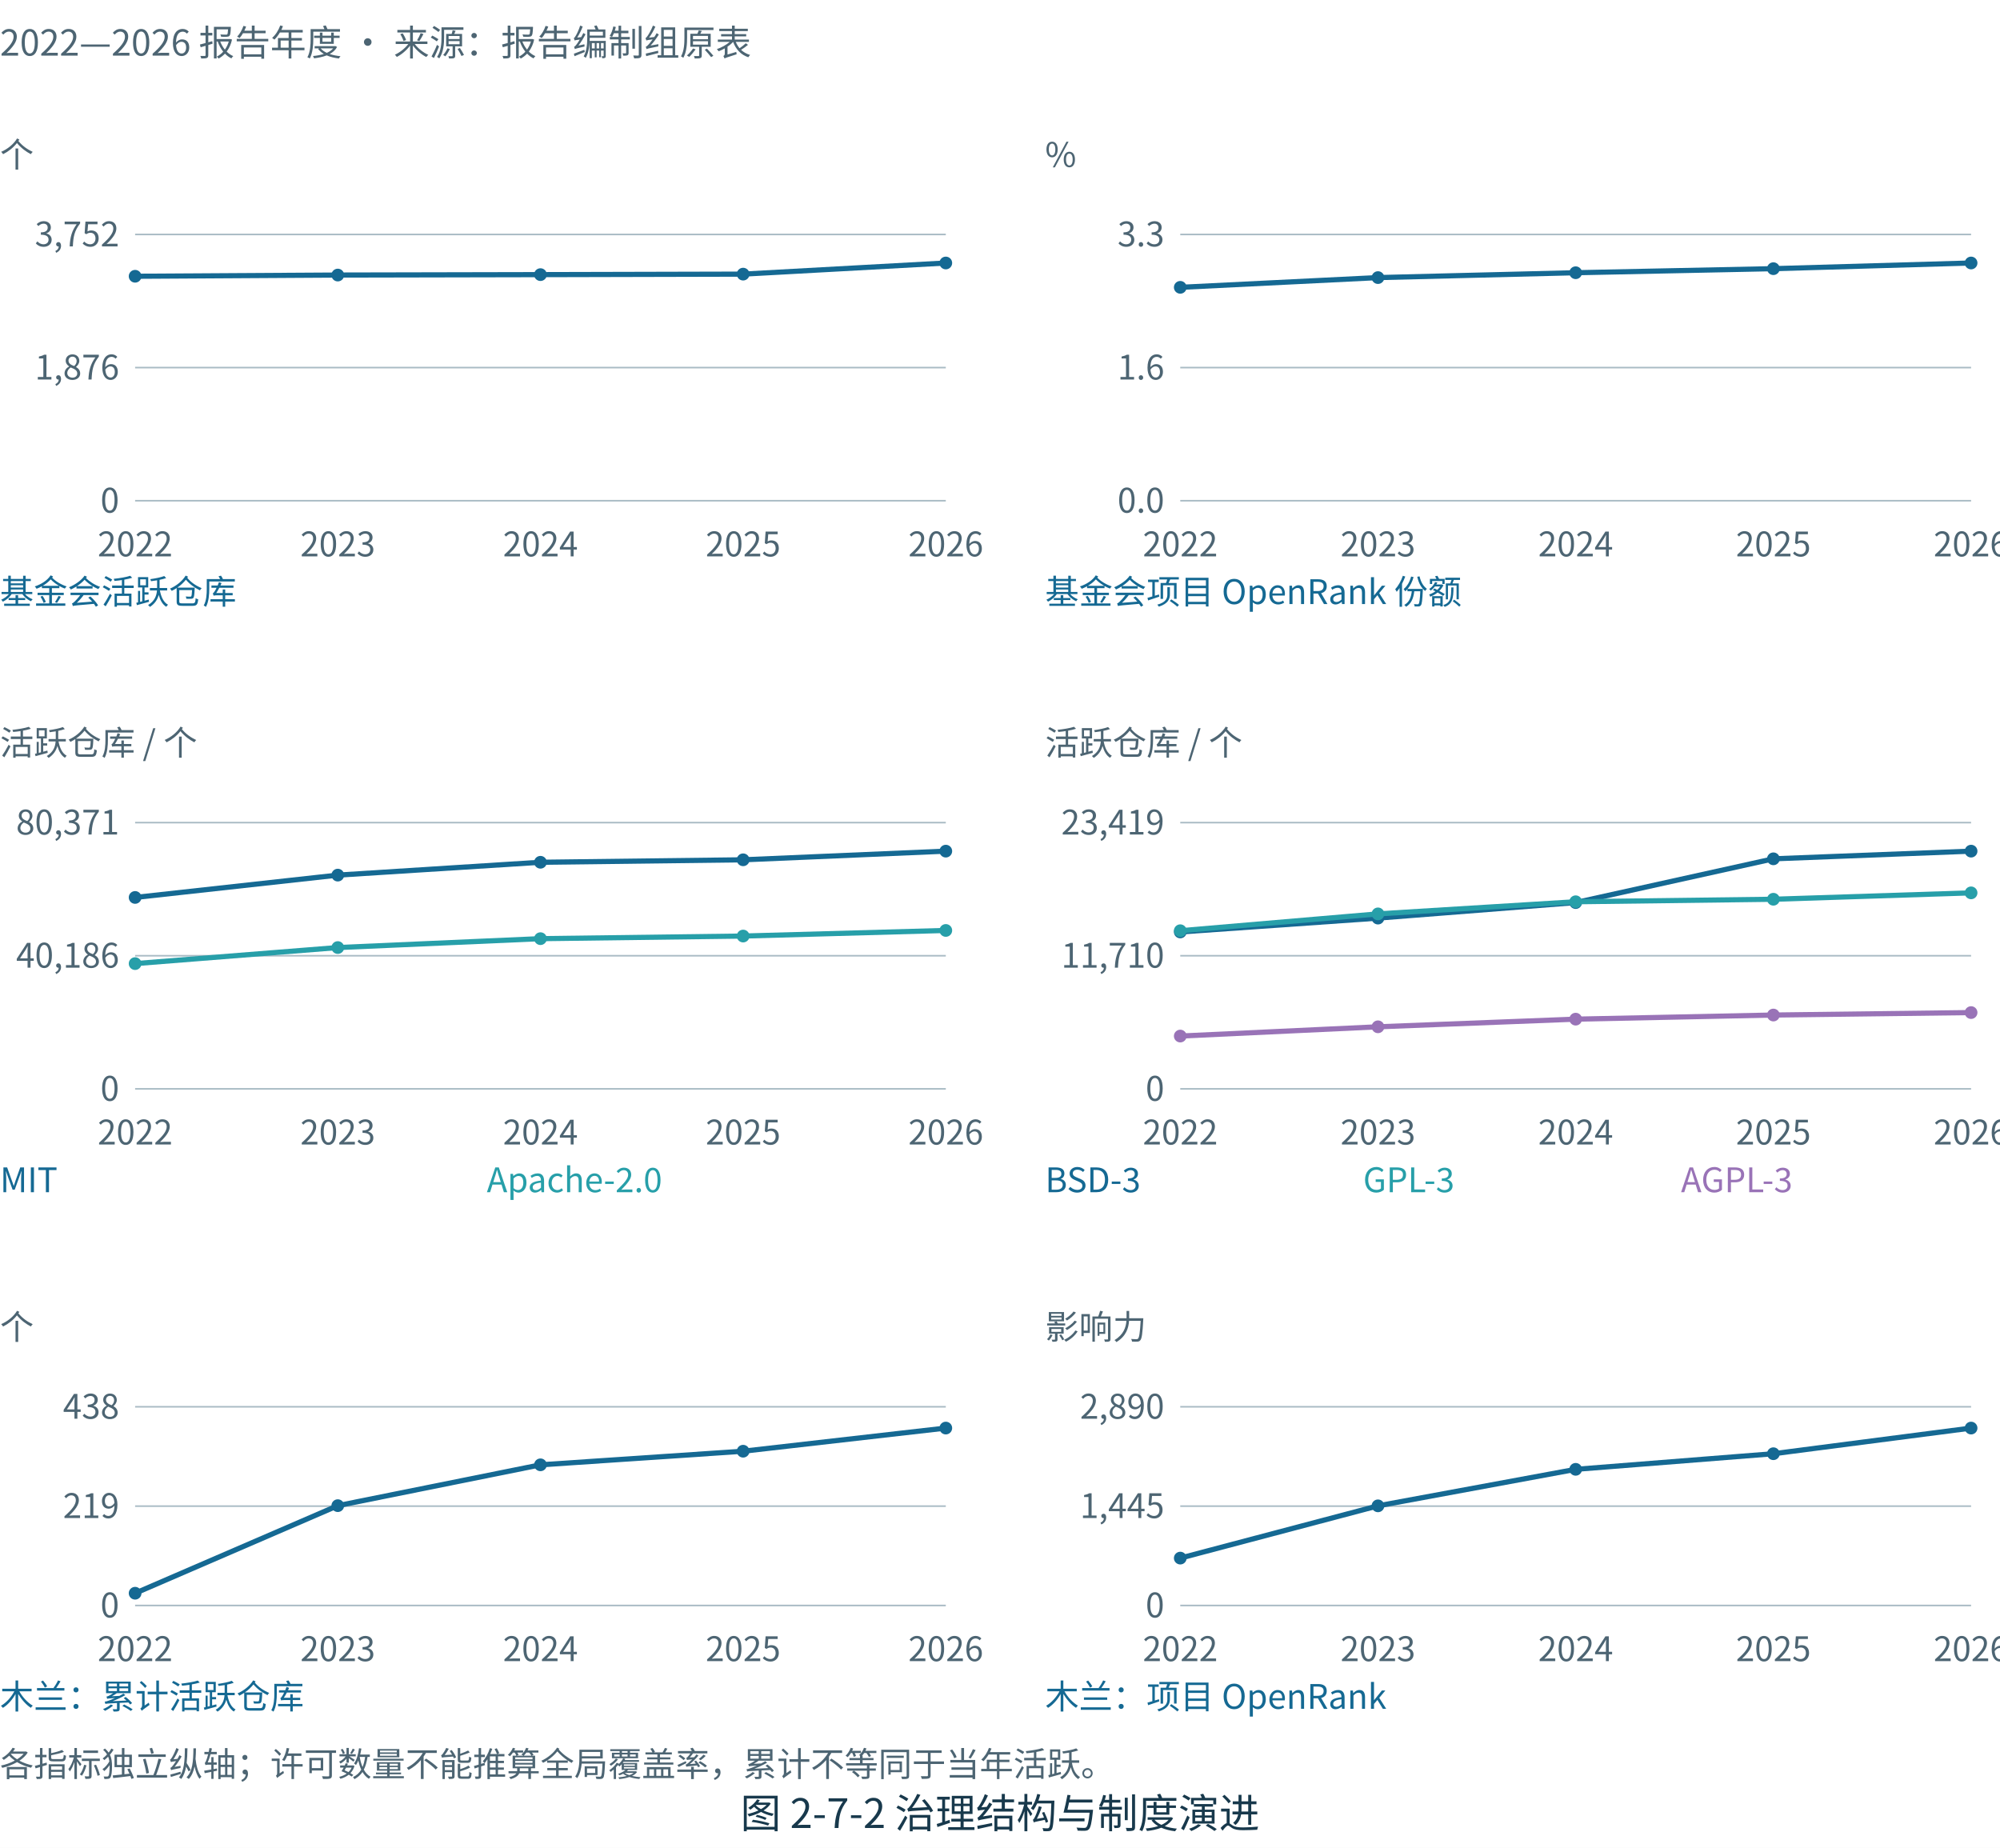
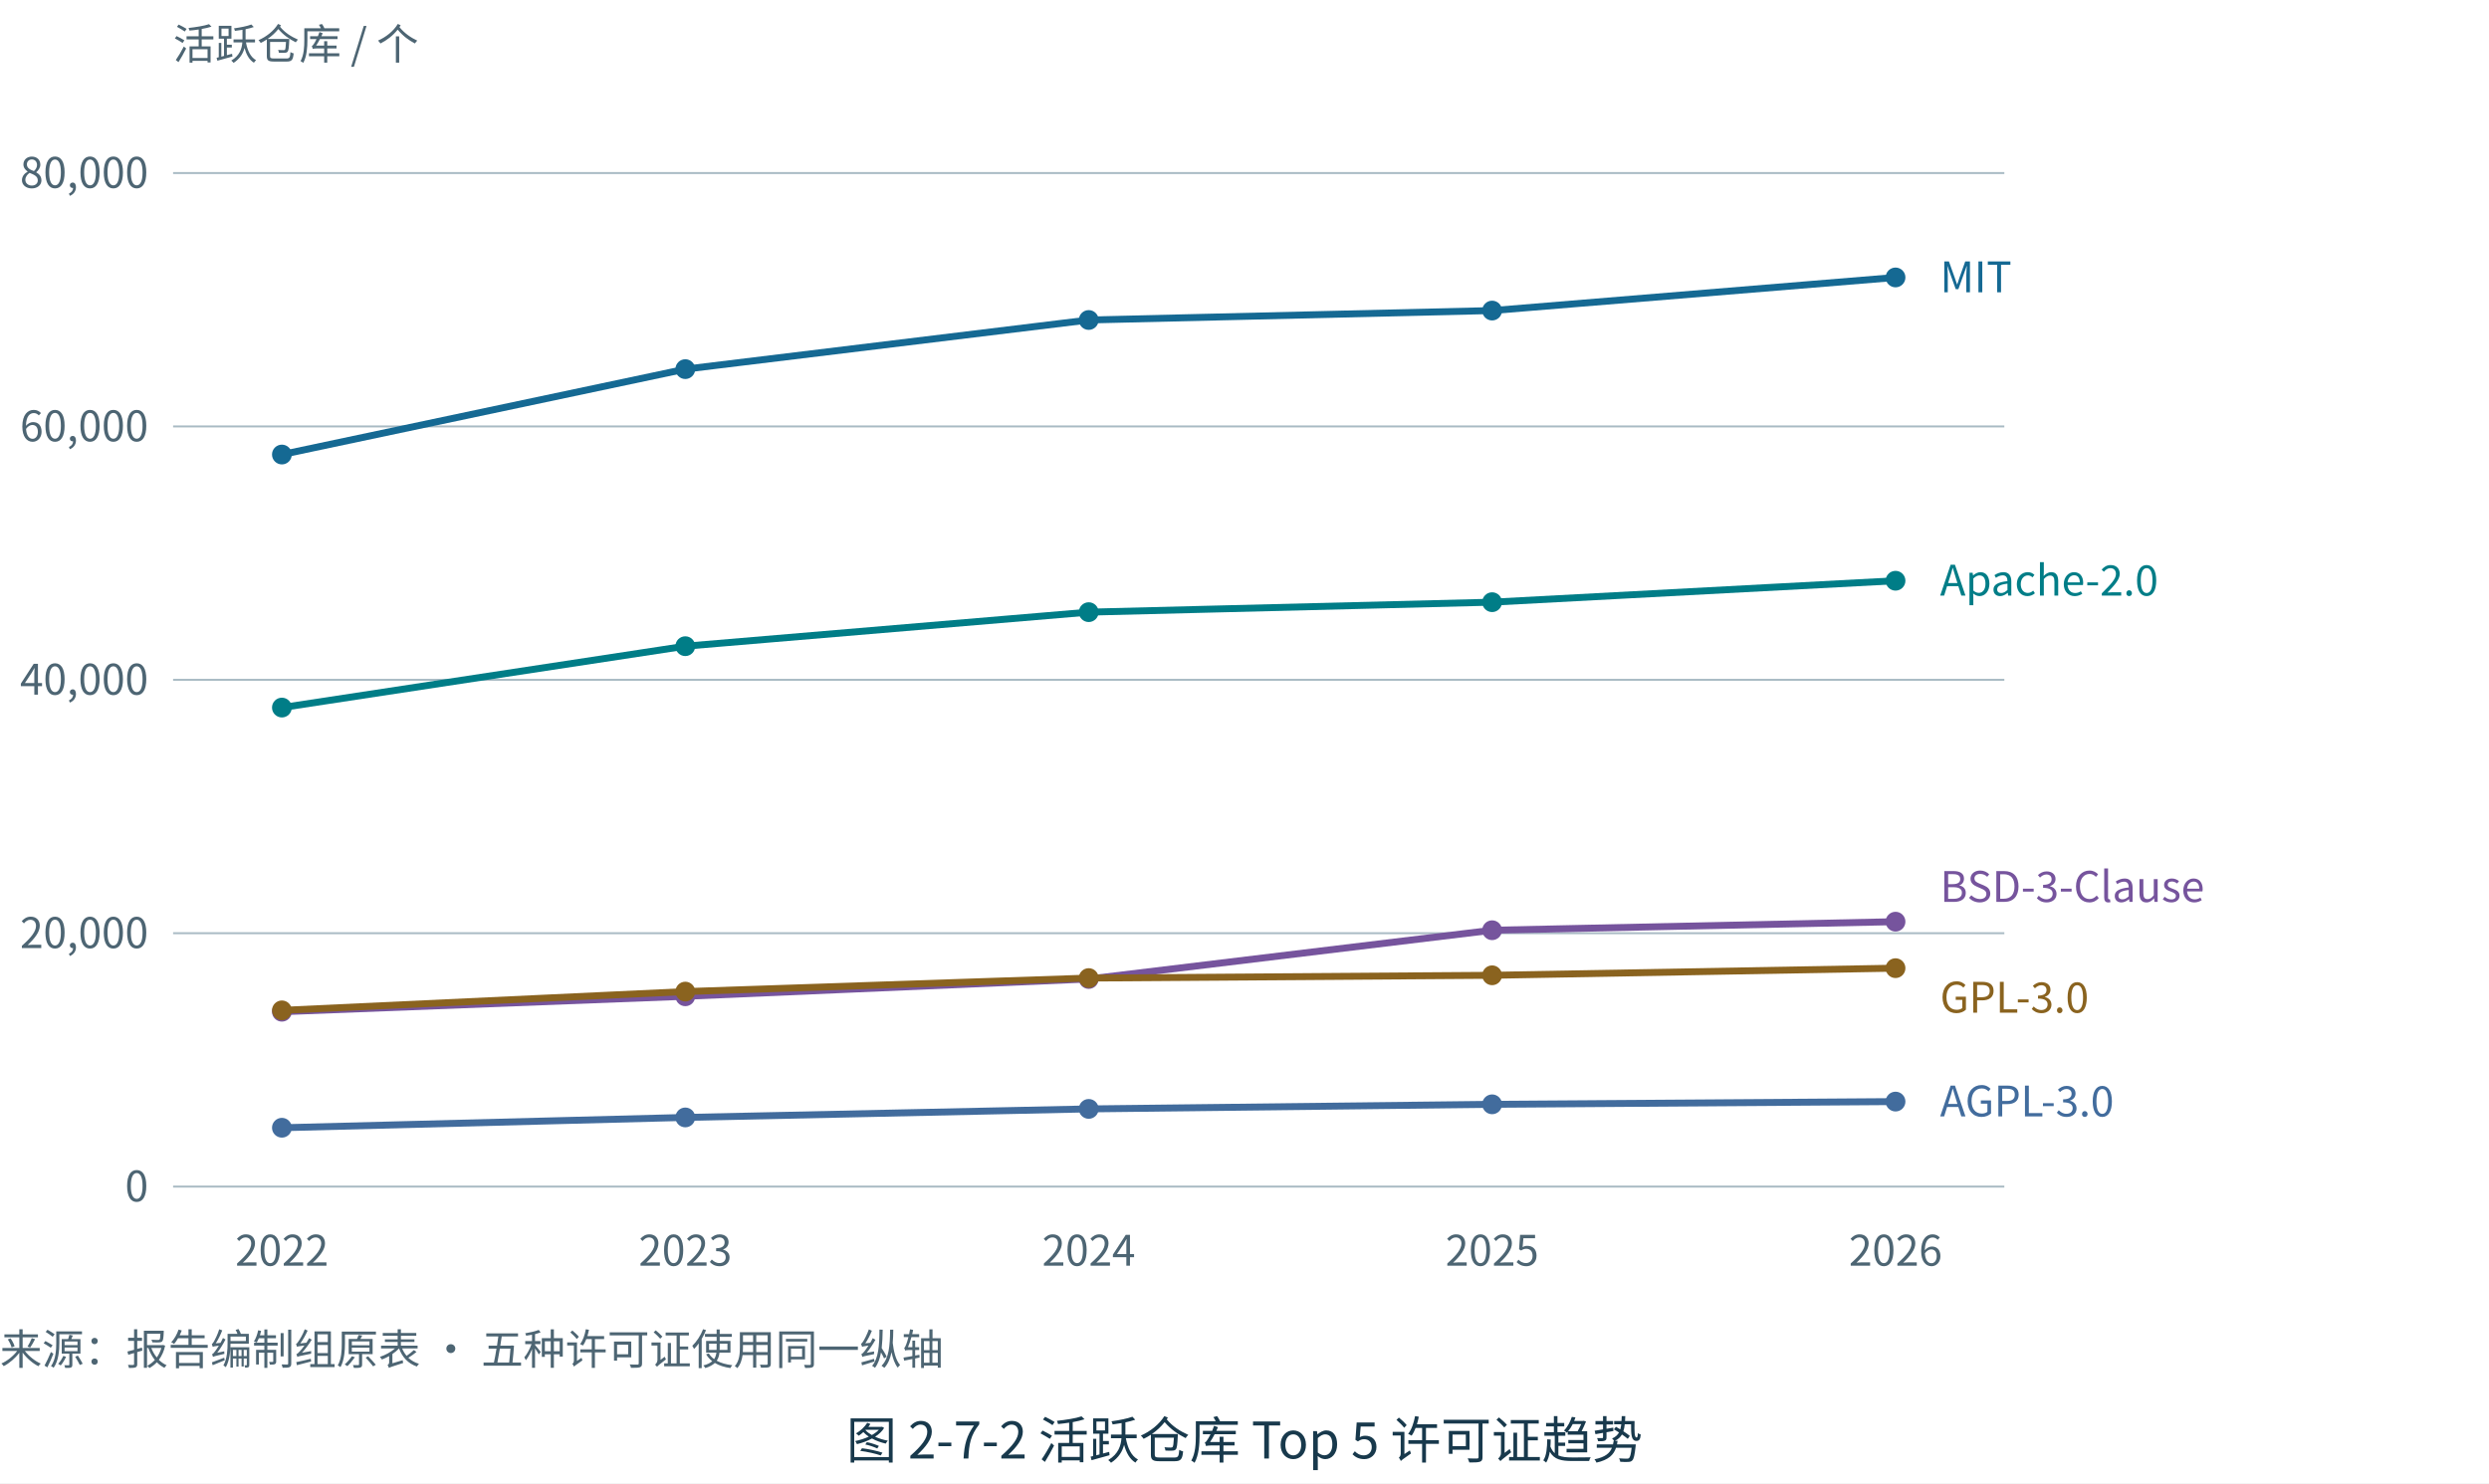
- <svg xmlns="http://www.w3.org/2000/svg" width="503.276" height="465" viewBox="0 0 503.276 465" role="img">
+ <svg xmlns="http://www.w3.org/2000/svg" width="503.276" height="300" viewBox="0 0 503.276 300" role="img">
  <rect width="100%" height="100%" fill="white" />
  <g font-family="Noto Sans CJK SC,Noto Sans SC,sans-serif">
-     <text x="0" y="14" font-size="9" fill="#4d6573" text-anchor="start">2022—2026 报告年度 · 来源：报告编制组原表</text>
-     <text x="0" y="42" font-size="8.5" fill="#4d6573" text-anchor="start">个</text>
-     <path d="M34 126.0 L238 126.0" fill="none" stroke="#a9bbc4" stroke-width="0.4" />
-     <text x="30" y="129.0" font-size="8.5" fill="#4d6573" text-anchor="end">0</text>
-     <path d="M34 92.5 L238 92.5" fill="none" stroke="#a9bbc4" stroke-width="0.4" />
-     <text x="30" y="95.5" font-size="8.5" fill="#4d6573" text-anchor="end">1,876</text>
-     <path d="M34 59.0 L238 59.0" fill="none" stroke="#a9bbc4" stroke-width="0.4" />
-     <text x="30" y="62.0" font-size="8.5" fill="#4d6573" text-anchor="end">3,752</text>
-     <path d="M34.0 69.518 L85.0 69.214 L136.0 69.107 L187.0 68.982 L238.0 66.179" fill="none" stroke="#156993" stroke-width="1.3" />
-     <circle cx="34.0" cy="69.518" r="1.6" fill="#156993" />
-     <circle cx="85.0" cy="69.214" r="1.6" fill="#156993" />
-     <circle cx="136.0" cy="69.107" r="1.6" fill="#156993" />
-     <circle cx="187.0" cy="68.982" r="1.6" fill="#156993" />
-     <circle cx="238.0" cy="66.179" r="1.6" fill="#156993" />
-     <text x="34.0" y="140" font-size="8.5" fill="#4d6573" text-anchor="middle">2022</text>
-     <text x="85.0" y="140" font-size="8.5" fill="#4d6573" text-anchor="middle">2023</text>
-     <text x="136.0" y="140" font-size="8.5" fill="#4d6573" text-anchor="middle">2024</text>
-     <text x="187.0" y="140" font-size="8.5" fill="#4d6573" text-anchor="middle">2025</text>
-     <text x="238.0" y="140" font-size="8.5" fill="#4d6573" text-anchor="middle">2026</text>
-     <text x="0.0" y="152" font-size="8.5" fill="#156993" text-anchor="start">基金会活跃仓库</text>
-     <text x="263" y="42" font-size="8.5" fill="#4d6573" text-anchor="start">%</text>
-     <path d="M297 126.0 L496 126.0" fill="none" stroke="#a9bbc4" stroke-width="0.4" />
-     <text x="293" y="129.0" font-size="8.5" fill="#4d6573" text-anchor="end">0.0</text>
-     <path d="M297 92.5 L496 92.5" fill="none" stroke="#a9bbc4" stroke-width="0.4" />
-     <text x="293" y="95.5" font-size="8.5" fill="#4d6573" text-anchor="end">1.6</text>
-     <path d="M297 59.0 L496 59.0" fill="none" stroke="#a9bbc4" stroke-width="0.4" />
-     <text x="293" y="62.0" font-size="8.5" fill="#4d6573" text-anchor="end">3.3</text>
-     <path d="M297.0 72.304 L346.75 69.854 L396.5 68.629 L446.25 67.608 L496.0 66.179" fill="none" stroke="#156993" stroke-width="1.3" />
-     <circle cx="297.0" cy="72.304" r="1.6" fill="#156993" />
-     <circle cx="346.75" cy="69.854" r="1.6" fill="#156993" />
-     <circle cx="396.5" cy="68.629" r="1.6" fill="#156993" />
-     <circle cx="446.25" cy="67.608" r="1.6" fill="#156993" />
-     <circle cx="496.0" cy="66.179" r="1.6" fill="#156993" />
-     <text x="297.0" y="140" font-size="8.5" fill="#4d6573" text-anchor="middle">2022</text>
-     <text x="346.75" y="140" font-size="8.5" fill="#4d6573" text-anchor="middle">2023</text>
-     <text x="396.5" y="140" font-size="8.5" fill="#4d6573" text-anchor="middle">2024</text>
-     <text x="446.25" y="140" font-size="8.5" fill="#4d6573" text-anchor="middle">2025</text>
-     <text x="496.0" y="140" font-size="8.5" fill="#4d6573" text-anchor="middle">2026</text>
-     <text x="263.0" y="152" font-size="8.5" fill="#156993" text-anchor="start">基金会项目 OpenRank 份额</text>
-     <text x="0" y="190" font-size="8.5" fill="#4d6573" text-anchor="start">活跃仓库 / 个</text>
-     <path d="M34 274.0 L238 274.0" fill="none" stroke="#a9bbc4" stroke-width="0.4" />
-     <text x="30" y="277.0" font-size="8.5" fill="#4d6573" text-anchor="end">0</text>
-     <path d="M34 240.5 L238 240.5" fill="none" stroke="#a9bbc4" stroke-width="0.4" />
-     <text x="30" y="243.5" font-size="8.5" fill="#4d6573" text-anchor="end">40,186</text>
-     <path d="M34 207.0 L238 207.0" fill="none" stroke="#a9bbc4" stroke-width="0.4" />
-     <text x="30" y="210.0" font-size="8.5" fill="#4d6573" text-anchor="end">80,371</text>
-     <path d="M34.0 225.831 L85.0 220.212 L136.0 216.979 L187.0 216.359 L238.0 214.179" fill="none" stroke="#156993" stroke-width="1.3" />
-     <circle cx="34.0" cy="225.831" r="1.6" fill="#156993" />
-     <circle cx="85.0" cy="220.212" r="1.6" fill="#156993" />
-     <circle cx="136.0" cy="216.979" r="1.6" fill="#156993" />
-     <circle cx="187.0" cy="216.359" r="1.6" fill="#156993" />
-     <circle cx="238.0" cy="214.179" r="1.6" fill="#156993" />
-     <path d="M34.0 242.481 L85.0 238.441 L136.0 236.202 L187.0 235.546 L238.0 234.136" fill="none" stroke="#279FA9" stroke-width="1.3" />
-     <circle cx="34.0" cy="242.481" r="1.6" fill="#279FA9" />
-     <circle cx="85.0" cy="238.441" r="1.6" fill="#279FA9" />
-     <circle cx="136.0" cy="236.202" r="1.6" fill="#279FA9" />
-     <circle cx="187.0" cy="235.546" r="1.6" fill="#279FA9" />
-     <circle cx="238.0" cy="234.136" r="1.6" fill="#279FA9" />
-     <text x="34.0" y="288" font-size="8.5" fill="#4d6573" text-anchor="middle">2022</text>
-     <text x="85.0" y="288" font-size="8.5" fill="#4d6573" text-anchor="middle">2023</text>
-     <text x="136.0" y="288" font-size="8.5" fill="#4d6573" text-anchor="middle">2024</text>
-     <text x="187.0" y="288" font-size="8.5" fill="#4d6573" text-anchor="middle">2025</text>
-     <text x="238.0" y="288" font-size="8.5" fill="#4d6573" text-anchor="middle">2026</text>
-     <text x="0.0" y="300" font-size="8.5" fill="#156993" text-anchor="start">MIT</text>
-     <text x="122.5" y="300" font-size="8.5" fill="#279FA9" text-anchor="start">Apache-2.0</text>
-     <text x="263" y="190" font-size="8.5" fill="#4d6573" text-anchor="start">活跃仓库 / 个</text>
-     <path d="M297 274.0 L496 274.0" fill="none" stroke="#a9bbc4" stroke-width="0.4" />
-     <text x="293" y="277.0" font-size="8.5" fill="#4d6573" text-anchor="end">0</text>
-     <path d="M297 240.5 L496 240.5" fill="none" stroke="#a9bbc4" stroke-width="0.4" />
-     <text x="293" y="243.5" font-size="8.5" fill="#4d6573" text-anchor="end">11,710</text>
-     <path d="M297 207.0 L496 207.0" fill="none" stroke="#a9bbc4" stroke-width="0.4" />
-     <text x="293" y="210.0" font-size="8.5" fill="#4d6573" text-anchor="end">23,419</text>
-     <path d="M297.0 234.514 L346.75 231.029 L396.5 227.121 L446.25 216.11 L496.0 214.179" fill="none" stroke="#156993" stroke-width="1.3" />
-     <circle cx="297.0" cy="234.514" r="1.6" fill="#156993" />
-     <circle cx="346.75" cy="231.029" r="1.6" fill="#156993" />
-     <circle cx="396.5" cy="227.121" r="1.6" fill="#156993" />
-     <circle cx="446.25" cy="216.11" r="1.6" fill="#156993" />
-     <circle cx="496.0" cy="214.179" r="1.6" fill="#156993" />
-     <path d="M297.0 234.205 L346.75 229.968 L396.5 226.915 L446.25 226.286 L496.0 224.678" fill="none" stroke="#279FA9" stroke-width="1.3" />
-     <circle cx="297.0" cy="234.205" r="1.6" fill="#279FA9" />
-     <circle cx="346.75" cy="229.968" r="1.6" fill="#279FA9" />
-     <circle cx="396.5" cy="226.915" r="1.6" fill="#279FA9" />
-     <circle cx="446.25" cy="226.286" r="1.6" fill="#279FA9" />
-     <circle cx="496.0" cy="224.678" r="1.6" fill="#279FA9" />
-     <path d="M297.0 260.711 L346.75 258.382 L396.5 256.457 L446.25 255.421 L496.0 254.803" fill="none" stroke="#9973B7" stroke-width="1.3" />
-     <circle cx="297.0" cy="260.711" r="1.6" fill="#9973B7" />
-     <circle cx="346.75" cy="258.382" r="1.6" fill="#9973B7" />
-     <circle cx="396.5" cy="256.457" r="1.6" fill="#9973B7" />
-     <circle cx="446.25" cy="255.421" r="1.6" fill="#9973B7" />
-     <circle cx="496.0" cy="254.803" r="1.6" fill="#9973B7" />
-     <text x="297.0" y="288" font-size="8.5" fill="#4d6573" text-anchor="middle">2022</text>
-     <text x="346.75" y="288" font-size="8.5" fill="#4d6573" text-anchor="middle">2023</text>
-     <text x="396.5" y="288" font-size="8.5" fill="#4d6573" text-anchor="middle">2024</text>
-     <text x="446.25" y="288" font-size="8.5" fill="#4d6573" text-anchor="middle">2025</text>
-     <text x="496.0" y="288" font-size="8.5" fill="#4d6573" text-anchor="middle">2026</text>
-     <text x="263.0" y="300" font-size="8.5" fill="#156993" text-anchor="start">BSD-3</text>
-     <text x="343.0" y="300" font-size="8.5" fill="#279FA9" text-anchor="start">GPL-3</text>
-     <text x="423.0" y="300" font-size="8.5" fill="#9973B7" text-anchor="start">AGPL-3</text>
-     <text x="0" y="337" font-size="8.5" fill="#4d6573" text-anchor="start">个</text>
-     <path d="M34 404.0 L238 404.0" fill="none" stroke="#a9bbc4" stroke-width="0.4" />
-     <text x="30" y="407.0" font-size="8.5" fill="#4d6573" text-anchor="end">0</text>
-     <path d="M34 379.0 L238 379.0" fill="none" stroke="#a9bbc4" stroke-width="0.4" />
-     <text x="30" y="382.0" font-size="8.5" fill="#4d6573" text-anchor="end">219</text>
-     <path d="M34 354.0 L238 354.0" fill="none" stroke="#a9bbc4" stroke-width="0.4" />
-     <text x="30" y="357.0" font-size="8.5" fill="#4d6573" text-anchor="end">438</text>
-     <path d="M34.0 400.917 L85.0 378.881 L136.0 368.605 L187.0 365.18 L238.0 359.357" fill="none" stroke="#156993" stroke-width="1.3" />
-     <circle cx="34.0" cy="400.917" r="1.6" fill="#156993" />
-     <circle cx="85.0" cy="378.881" r="1.6" fill="#156993" />
-     <circle cx="136.0" cy="368.605" r="1.6" fill="#156993" />
-     <circle cx="187.0" cy="365.18" r="1.6" fill="#156993" />
-     <circle cx="238.0" cy="359.357" r="1.6" fill="#156993" />
-     <text x="34.0" y="418" font-size="8.5" fill="#4d6573" text-anchor="middle">2022</text>
-     <text x="85.0" y="418" font-size="8.5" fill="#4d6573" text-anchor="middle">2023</text>
-     <text x="136.0" y="418" font-size="8.5" fill="#4d6573" text-anchor="middle">2024</text>
-     <text x="187.0" y="418" font-size="8.5" fill="#4d6573" text-anchor="middle">2025</text>
-     <text x="238.0" y="418" font-size="8.5" fill="#4d6573" text-anchor="middle">2026</text>
-     <text x="0.0" y="430" font-size="8.5" fill="#156993" text-anchor="start">木兰：累计活跃仓库</text>
-     <text x="263" y="337" font-size="8.5" fill="#4d6573" text-anchor="start">影响力</text>
-     <path d="M297 404.0 L496 404.0" fill="none" stroke="#a9bbc4" stroke-width="0.4" />
-     <text x="293" y="407.0" font-size="8.5" fill="#4d6573" text-anchor="end">0</text>
-     <path d="M297 379.0 L496 379.0" fill="none" stroke="#a9bbc4" stroke-width="0.4" />
-     <text x="293" y="382.0" font-size="8.5" fill="#4d6573" text-anchor="end">1,445</text>
-     <path d="M297 354.0 L496 354.0" fill="none" stroke="#a9bbc4" stroke-width="0.4" />
-     <text x="293" y="357.0" font-size="8.5" fill="#4d6573" text-anchor="end">2,890</text>
-     <path d="M297.0 392.078 L346.75 378.927 L396.5 369.739 L446.25 365.811 L496.0 359.357" fill="none" stroke="#156993" stroke-width="1.3" />
-     <circle cx="297.0" cy="392.078" r="1.6" fill="#156993" />
-     <circle cx="346.75" cy="378.927" r="1.6" fill="#156993" />
-     <circle cx="396.5" cy="369.739" r="1.6" fill="#156993" />
-     <circle cx="446.25" cy="365.811" r="1.6" fill="#156993" />
-     <circle cx="496.0" cy="359.357" r="1.6" fill="#156993" />
-     <text x="297.0" y="418" font-size="8.5" fill="#4d6573" text-anchor="middle">2022</text>
-     <text x="346.75" y="418" font-size="8.5" fill="#4d6573" text-anchor="middle">2023</text>
-     <text x="396.5" y="418" font-size="8.5" fill="#4d6573" text-anchor="middle">2024</text>
-     <text x="446.25" y="418" font-size="8.5" fill="#4d6573" text-anchor="middle">2025</text>
-     <text x="496.0" y="418" font-size="8.5" fill="#4d6573" text-anchor="middle">2026</text>
-     <text x="263.0" y="430" font-size="8.5" fill="#156993" text-anchor="start">木兰：项目 OpenRank</text>
-     <text x="0" y="447" font-size="8.5" fill="#4d6573" text-anchor="start">各指标独立纵轴；许可数量不能推算全局覆盖率，累计不等同于当年活跃。</text>
-     <text x="251.638" y="460" font-size="10.2" fill="#18394c" text-anchor="middle">图 2-7-2  治理结构与制度演进</text>
+     <text x="35" y="12" font-size="8.5" fill="#4d6573" text-anchor="start">活跃仓库 / 个</text>
+     <path d="M35 240.0 L405.276 240.0" fill="none" stroke="#a9bbc4" stroke-width="0.4" />
+     <text x="30" y="243.0" font-size="8.5" fill="#4d6573" text-anchor="end">0</text>
+     <path d="M35 188.75 L405.276 188.75" fill="none" stroke="#a9bbc4" stroke-width="0.4" />
+     <text x="30" y="191.75" font-size="8.5" fill="#4d6573" text-anchor="end">20,000</text>
+     <path d="M35 137.5 L405.276 137.5" fill="none" stroke="#a9bbc4" stroke-width="0.4" />
+     <text x="30" y="140.5" font-size="8.5" fill="#4d6573" text-anchor="end">40,000</text>
+     <path d="M35 86.25 L405.276 86.25" fill="none" stroke="#a9bbc4" stroke-width="0.4" />
+     <text x="30" y="89.25" font-size="8.5" fill="#4d6573" text-anchor="end">60,000</text>
+     <path d="M35 35.0 L405.276 35.0" fill="none" stroke="#a9bbc4" stroke-width="0.4" />
+     <text x="30" y="38.0" font-size="8.5" fill="#4d6573" text-anchor="end">80,000</text>
+     <path d="M57.0 91.934 L138.569 74.66 L220.138 64.722 L301.707 62.816 L383.276 56.115" fill="none" stroke="#156993" stroke-width="1.4" />
+     <circle cx="57.0" cy="91.934" r="2" fill="#156993" />
+     <circle cx="138.569" cy="74.66" r="2" fill="#156993" />
+     <circle cx="220.138" cy="64.722" r="2" fill="#156993" />
+     <circle cx="301.707" cy="62.816" r="2" fill="#156993" />
+     <circle cx="383.276" cy="56.115" r="2" fill="#156993" />
+     <text x="392.276" y="59.115" font-size="8.5" fill="#156993" text-anchor="start">MIT</text>
+     <path d="M57.0 143.114 L138.569 130.697 L220.138 123.814 L301.707 121.797 L383.276 117.461" fill="none" stroke="#007D87" stroke-width="1.4" />
+     <circle cx="57.0" cy="143.114" r="2" fill="#007D87" />
+     <circle cx="138.569" cy="130.697" r="2" fill="#007D87" />
+     <circle cx="220.138" cy="123.814" r="2" fill="#007D87" />
+     <circle cx="301.707" cy="121.797" r="2" fill="#007D87" />
+     <circle cx="383.276" cy="117.461" r="2" fill="#007D87" />
+     <text x="392.276" y="120.461" font-size="8.5" fill="#007D87" text-anchor="start">Apache-2.0</text>
+     <path d="M57.0 204.632 L138.569 201.511 L220.138 198.011 L301.707 188.148 L383.276 186.418" fill="none" stroke="#76549D" stroke-width="1.4" />
+     <circle cx="57.0" cy="204.632" r="2" fill="#76549D" />
+     <circle cx="138.569" cy="201.511" r="2" fill="#76549D" />
+     <circle cx="220.138" cy="198.011" r="2" fill="#76549D" />
+     <circle cx="301.707" cy="188.148" r="2" fill="#76549D" />
+     <circle cx="383.276" cy="186.418" r="2" fill="#76549D" />
+     <text x="392.276" y="182.418" font-size="8.5" fill="#76549D" text-anchor="start">BSD-3-Clause</text>
+     <path d="M57.0 204.356 L138.569 200.561 L220.138 197.826 L301.707 197.263 L383.276 195.822" fill="none" stroke="#8A631F" stroke-width="1.4" />
+     <circle cx="57.0" cy="204.356" r="2" fill="#8A631F" />
+     <circle cx="138.569" cy="200.561" r="2" fill="#8A631F" />
+     <circle cx="220.138" cy="197.826" r="2" fill="#8A631F" />
+     <circle cx="301.707" cy="197.263" r="2" fill="#8A631F" />
+     <circle cx="383.276" cy="195.822" r="2" fill="#8A631F" />
+     <text x="392.276" y="204.822" font-size="8.5" fill="#8A631F" text-anchor="start">GPL-3.0</text>
+     <path d="M57.0 228.097 L138.569 226.011 L220.138 224.287 L301.707 223.359 L383.276 222.806" fill="none" stroke="#426C9D" stroke-width="1.4" />
+     <circle cx="57.0" cy="228.097" r="2" fill="#426C9D" />
+     <circle cx="138.569" cy="226.011" r="2" fill="#426C9D" />
+     <circle cx="220.138" cy="224.287" r="2" fill="#426C9D" />
+     <circle cx="301.707" cy="223.359" r="2" fill="#426C9D" />
+     <circle cx="383.276" cy="222.806" r="2" fill="#426C9D" />
+     <text x="392.276" y="225.806" font-size="8.5" fill="#426C9D" text-anchor="start">AGPL-3.0</text>
+     <text x="57.0" y="256" font-size="8.5" fill="#4d6573" text-anchor="middle">2022</text>
+     <text x="138.569" y="256" font-size="8.5" fill="#4d6573" text-anchor="middle">2023</text>
+     <text x="220.138" y="256" font-size="8.5" fill="#4d6573" text-anchor="middle">2024</text>
+     <text x="301.707" y="256" font-size="8.5" fill="#4d6573" text-anchor="middle">2025</text>
+     <text x="383.276" y="256" font-size="8.5" fill="#4d6573" text-anchor="middle">2026</text>
+     <text x="0" y="276" font-size="8.5" fill="#4d6573" text-anchor="start">来源：报告编制组原表 · 五种许可证使用同一纵轴</text>
+     <text x="251.638" y="295" font-size="10.2" fill="#18394c" text-anchor="middle">图 2-7-2  活跃仓库 Top 5 许可证趋势</text>
  </g>
</svg>
